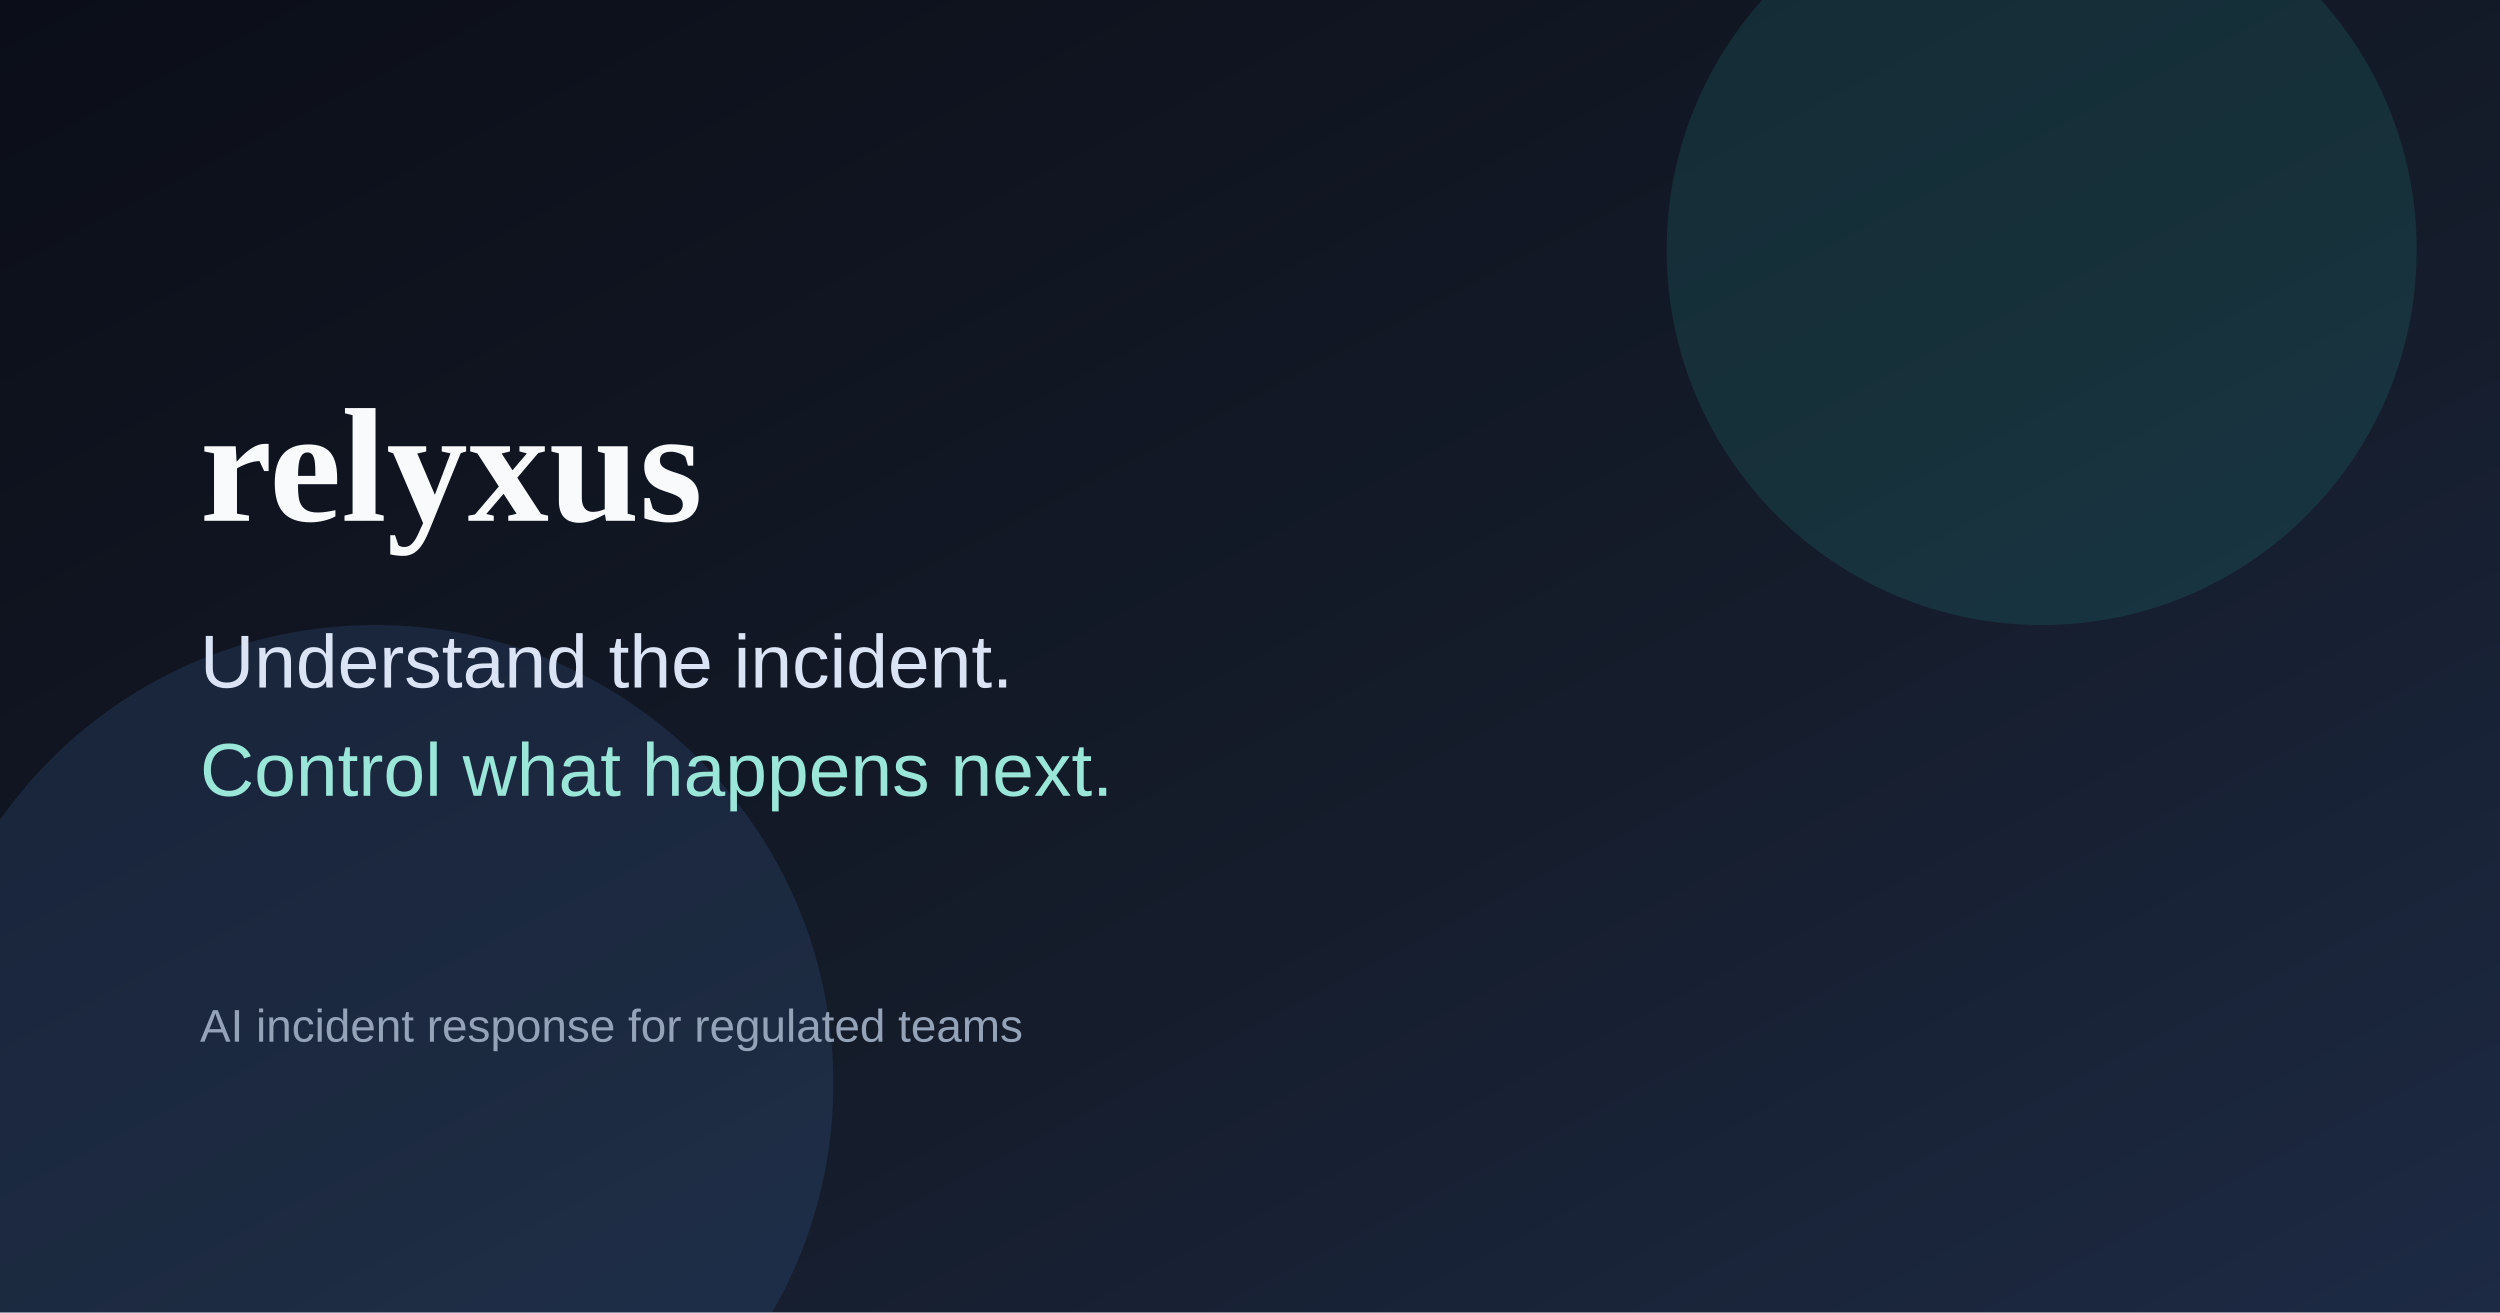
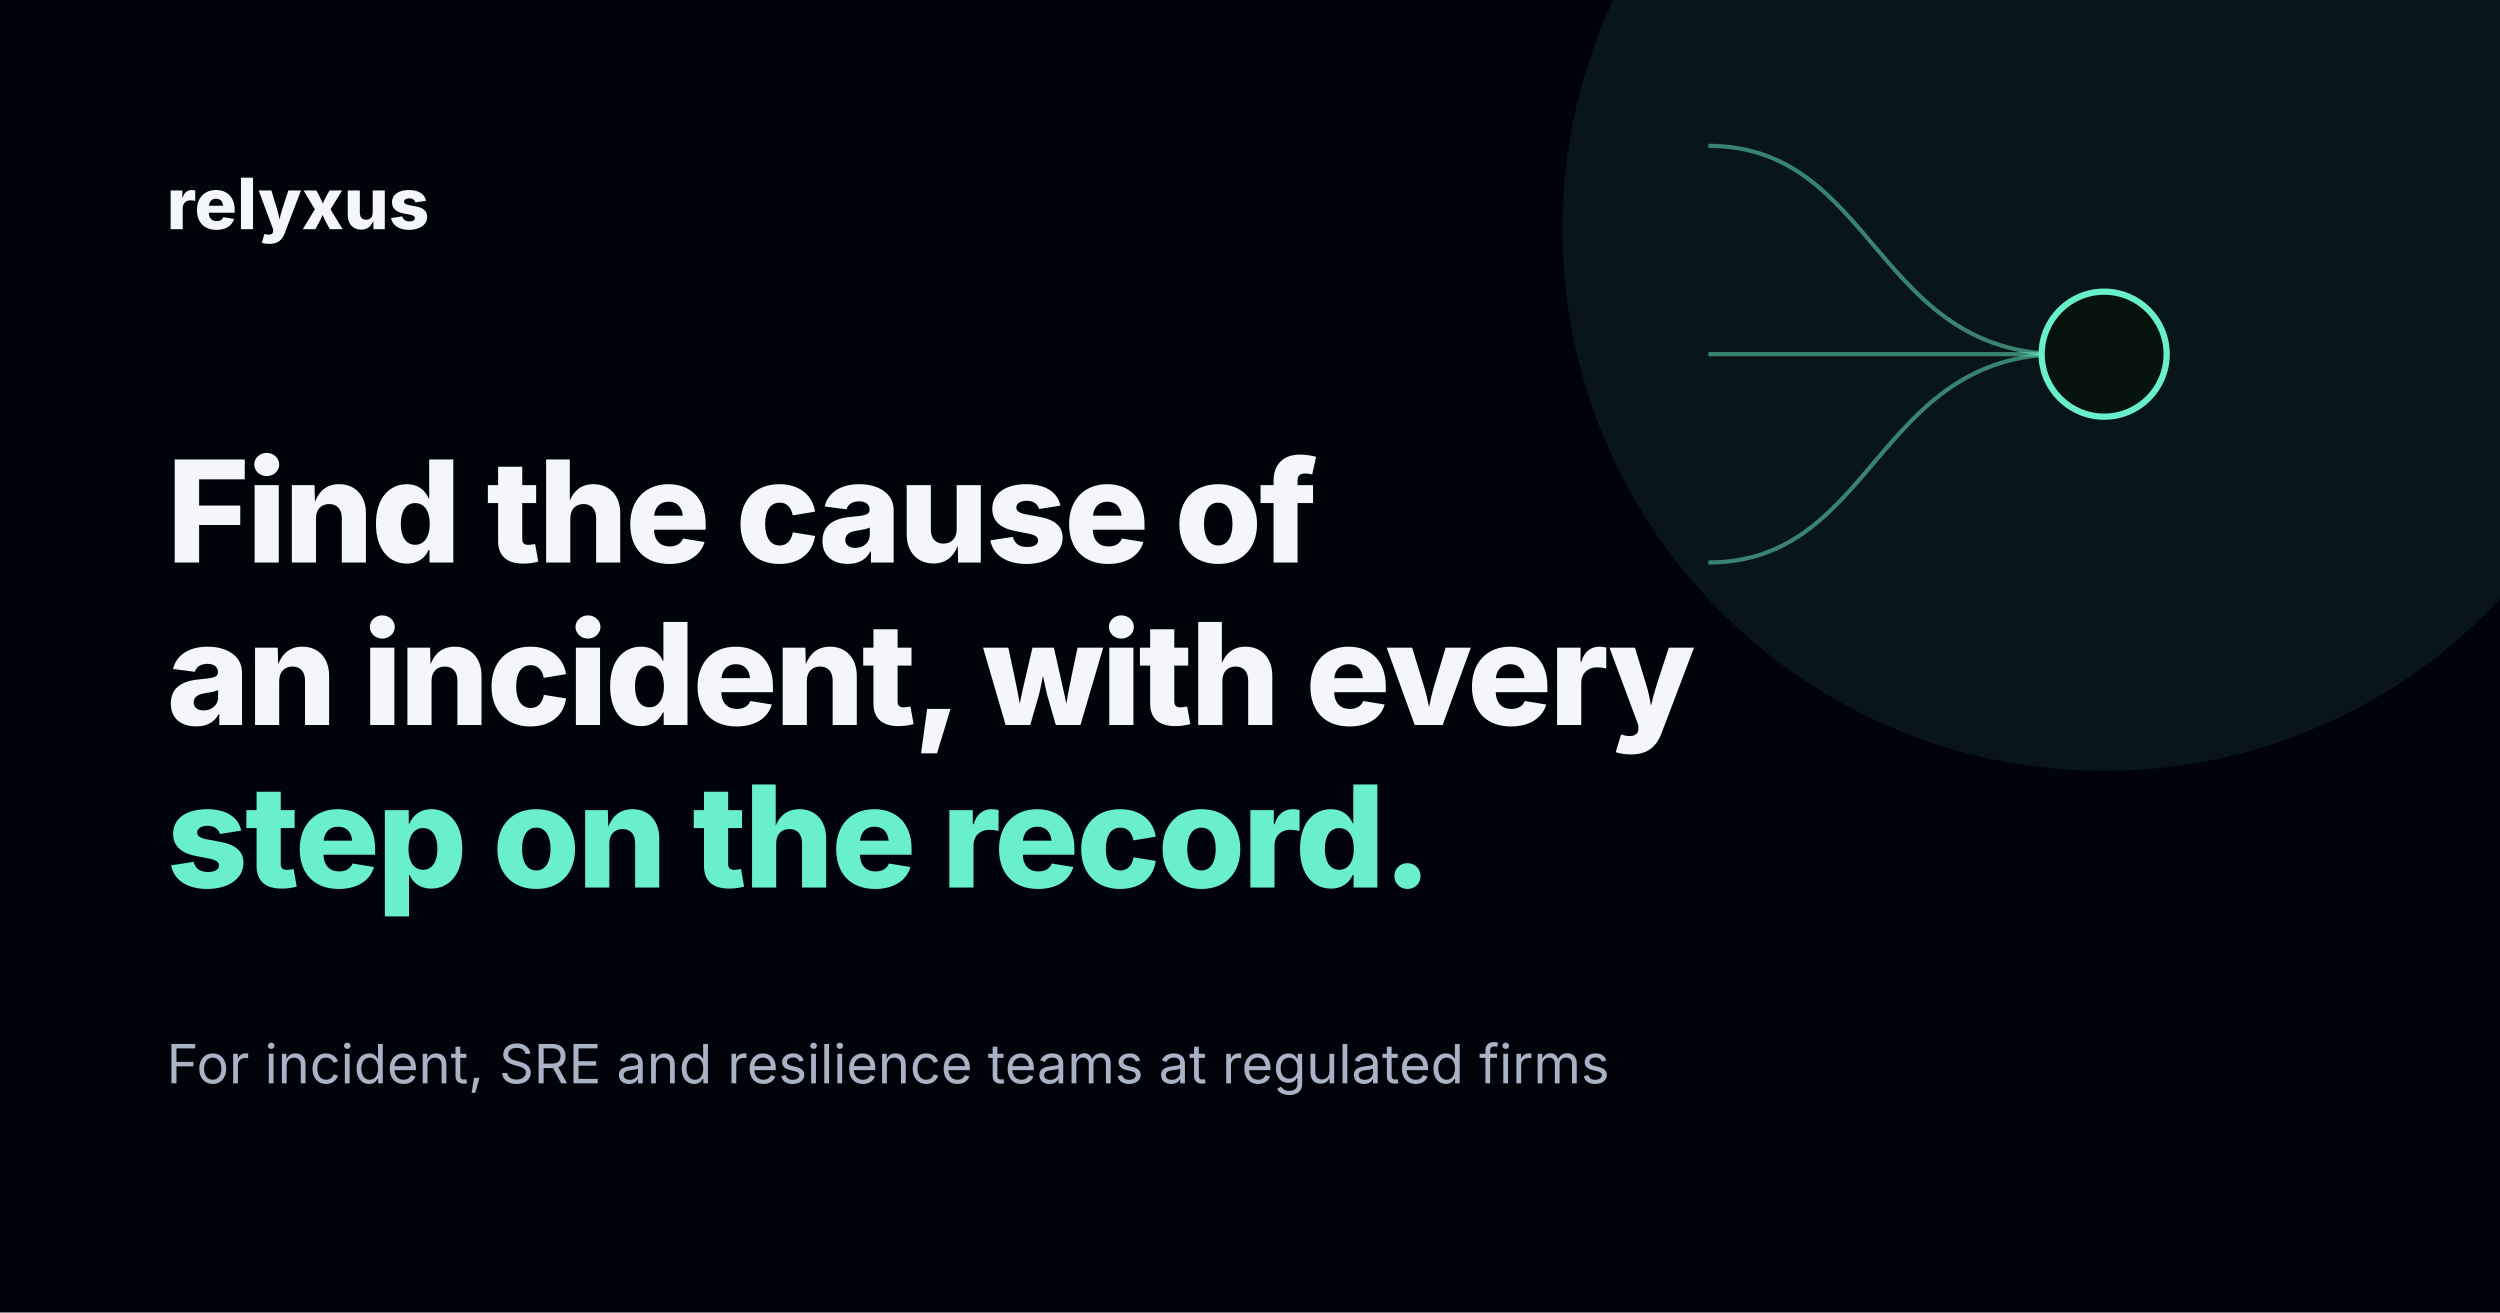
- <svg xmlns="http://www.w3.org/2000/svg" width="1200" height="630" viewBox="0 0 1200 630" role="img" aria-label="Relyxus">
-   <defs>
-     <linearGradient id="bg" x1="0" y1="0" x2="1" y2="1">
-       <stop offset="0%" stop-color="#0b0e18" />
-       <stop offset="55%" stop-color="#141b29" />
-       <stop offset="100%" stop-color="#1d2a44" />
-     </linearGradient>
-   </defs>
-   <rect width="1200" height="630" fill="url(#bg)" />
-   <circle cx="980" cy="120" r="180" fill="#2dd4bf" fill-opacity="0.12" />
-   <circle cx="180" cy="520" r="220" fill="#60a5fa" fill-opacity="0.12" />
-   <text x="96" y="250" fill="#f8fafc" font-family="Georgia, 'Times New Roman', serif" font-size="78" font-weight="700">relyxus</text>
-   <text x="96" y="330" fill="#dbe4f5" font-family="Arial, Helvetica, sans-serif" font-size="36">Understand the incident.</text>
-   <text x="96" y="382" fill="#9ae6d9" font-family="Arial, Helvetica, sans-serif" font-size="36">Control what happens next.</text>
-   <text x="96" y="500" fill="#94a3b8" font-family="Arial, Helvetica, sans-serif" font-size="22">AI incident response for regulated teams</text>
+ <svg xmlns="http://www.w3.org/2000/svg" width="1200" height="630" viewBox="0 0 1200 630" role="img" aria-label="Relyxus: find the cause of an incident, with every step on the record">
+   <rect width="1200" height="630" fill="#01030a" />
+   <circle cx="1010" cy="110" r="260" fill="#69f0cb" fill-opacity="0.08" />
+   <g fill="none" stroke="#69f0cb" stroke-opacity="0.5" stroke-width="2">
+     <path d="M820 70 C900 70 900 170 990 170" />
+     <path d="M820 170 C900 170 900 170 990 170" />
+     <path d="M820 270 C900 270 900 170 990 170" />
+   </g>
+   <g fill="#f4f6fb" font-family="Inter, Arial, sans-serif">
+     <text x="80" y="110" font-size="34" font-weight="800">relyxus</text>
+     <text x="80" y="270" font-size="68" font-weight="800" letter-spacing="-1.4">Find the cause of</text>
+     <text x="80" y="348" font-size="68" font-weight="800" letter-spacing="-1.4">an incident, with every</text>
+     <text x="80" y="426" font-size="68" font-weight="800" letter-spacing="-1.4" fill="#69f0cb">step on the record.</text>
+     <text x="80" y="520" font-size="26" fill="#a9b3c5">For incident, SRE and resilience teams at regulated firms</text>
+   </g>
+   <circle cx="1010" cy="170" r="30" fill="#07130f" stroke="#69f0cb" stroke-width="3" />
</svg>
